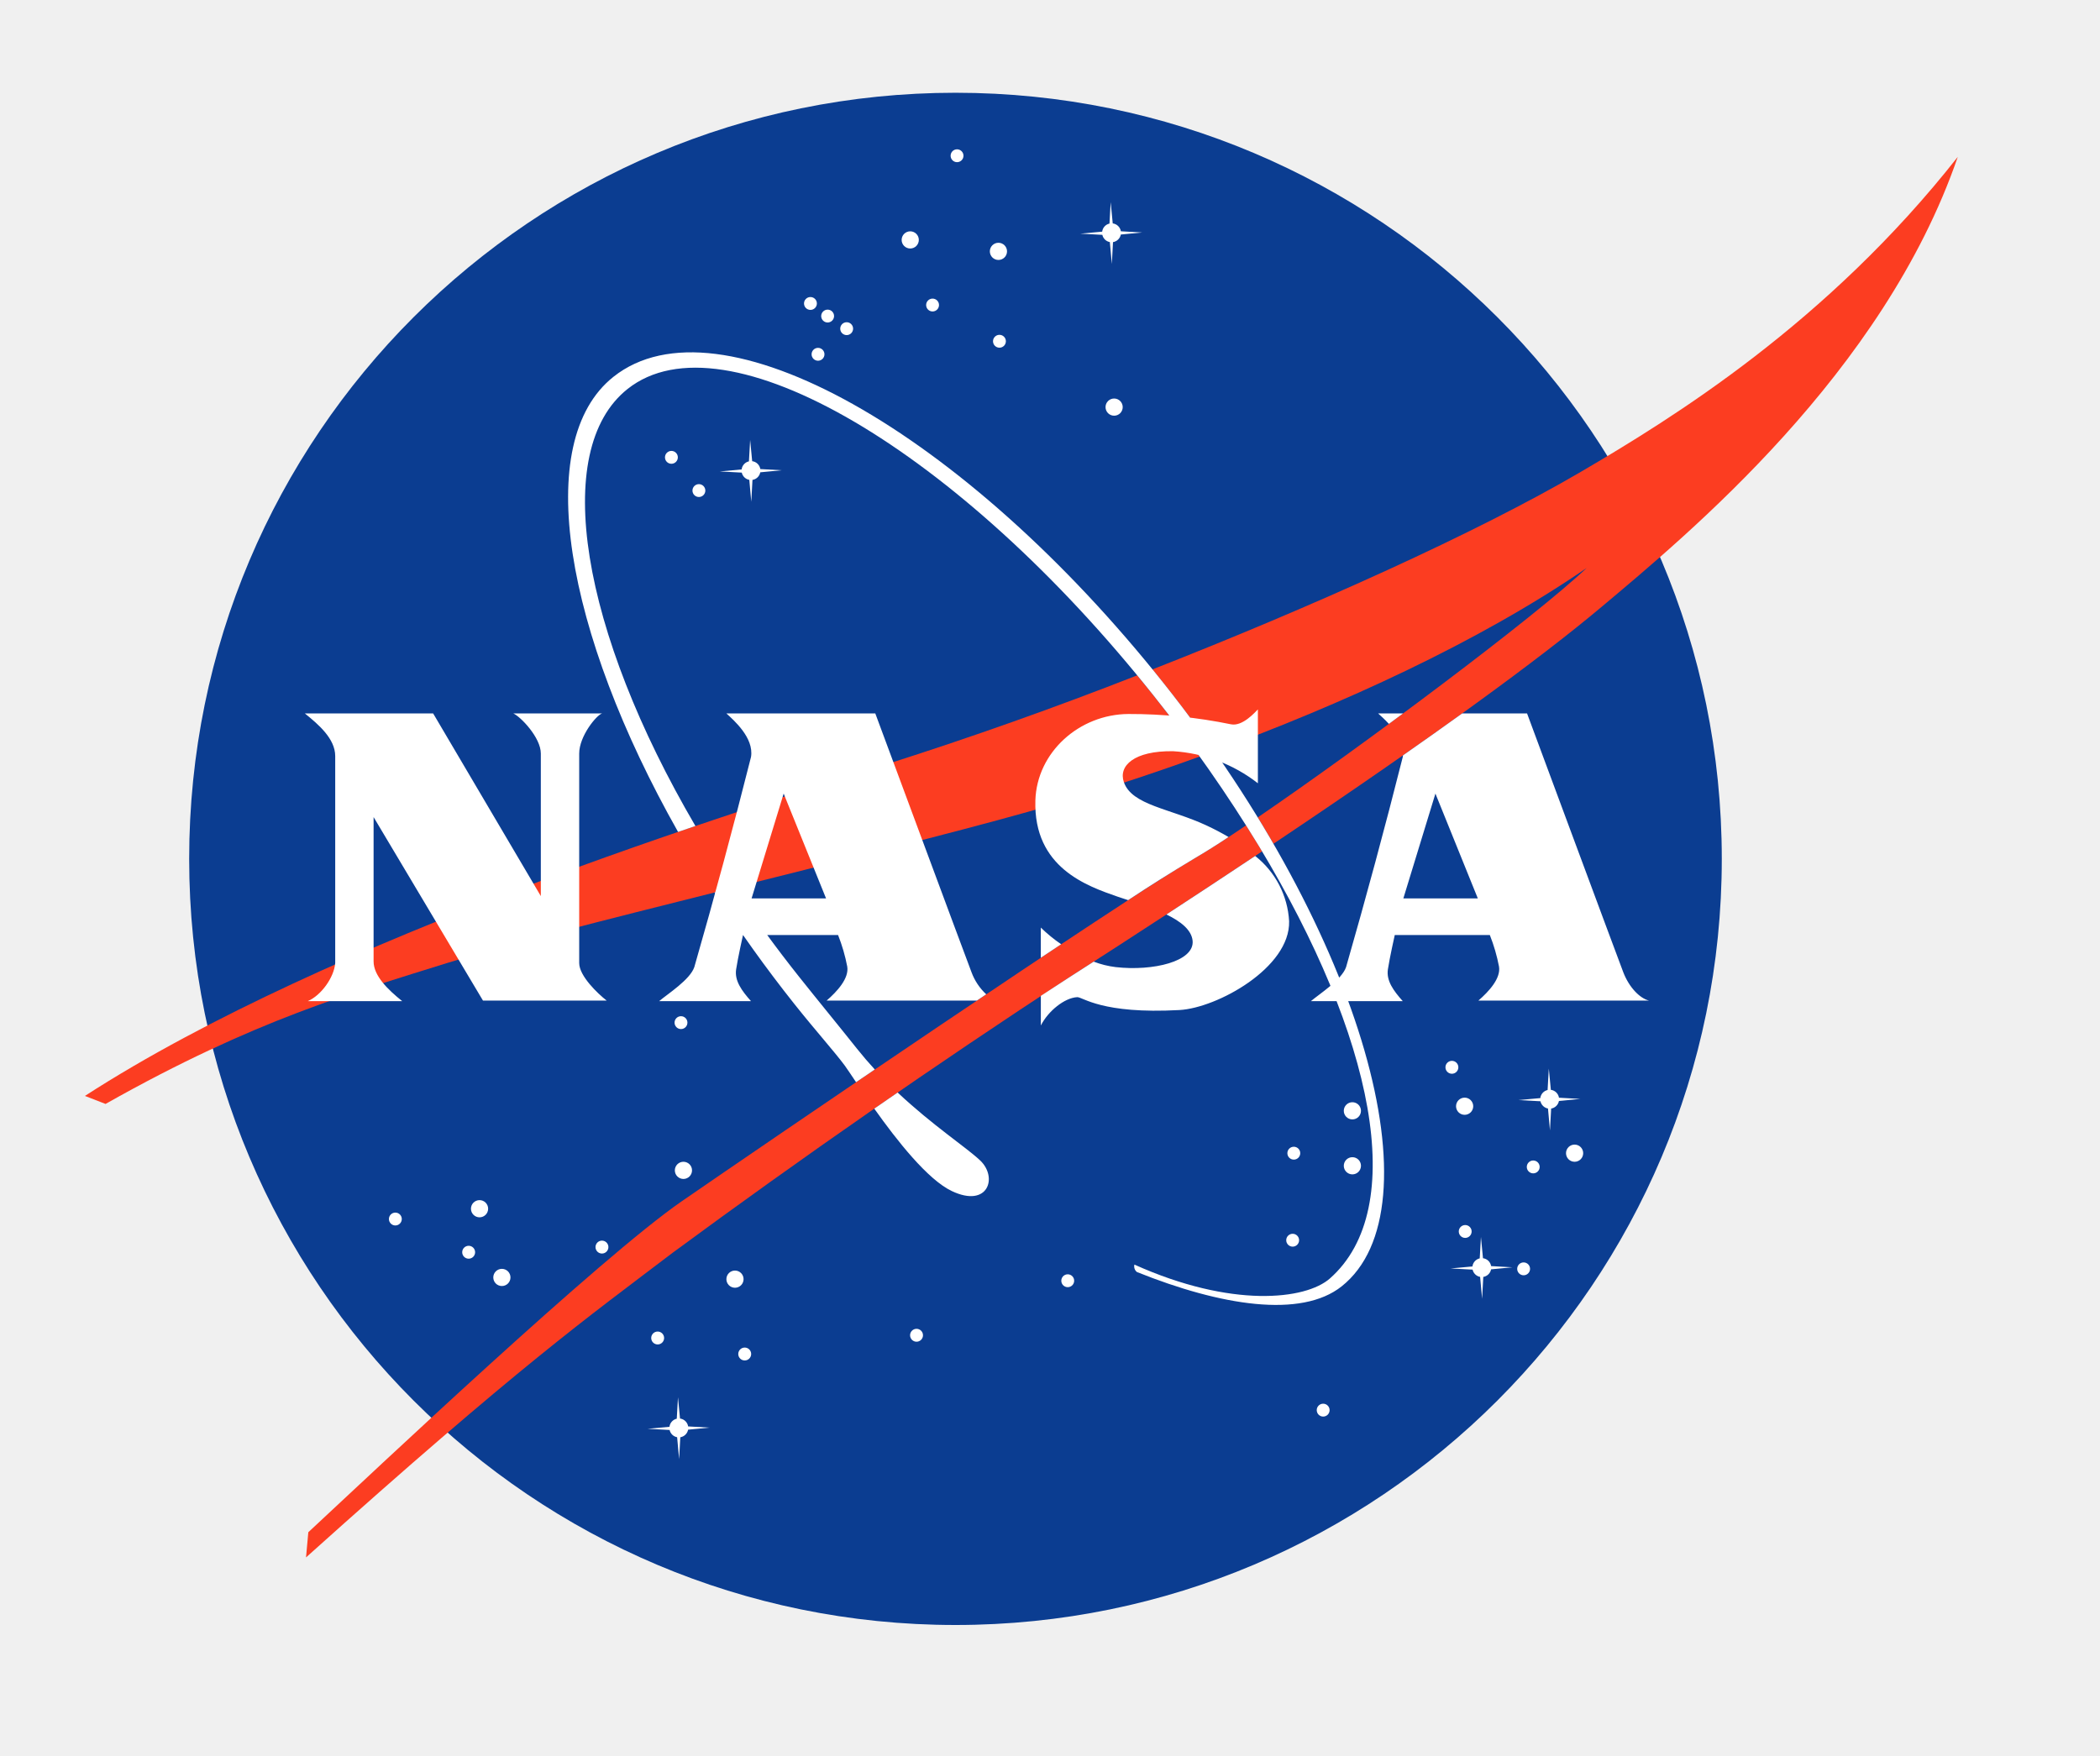
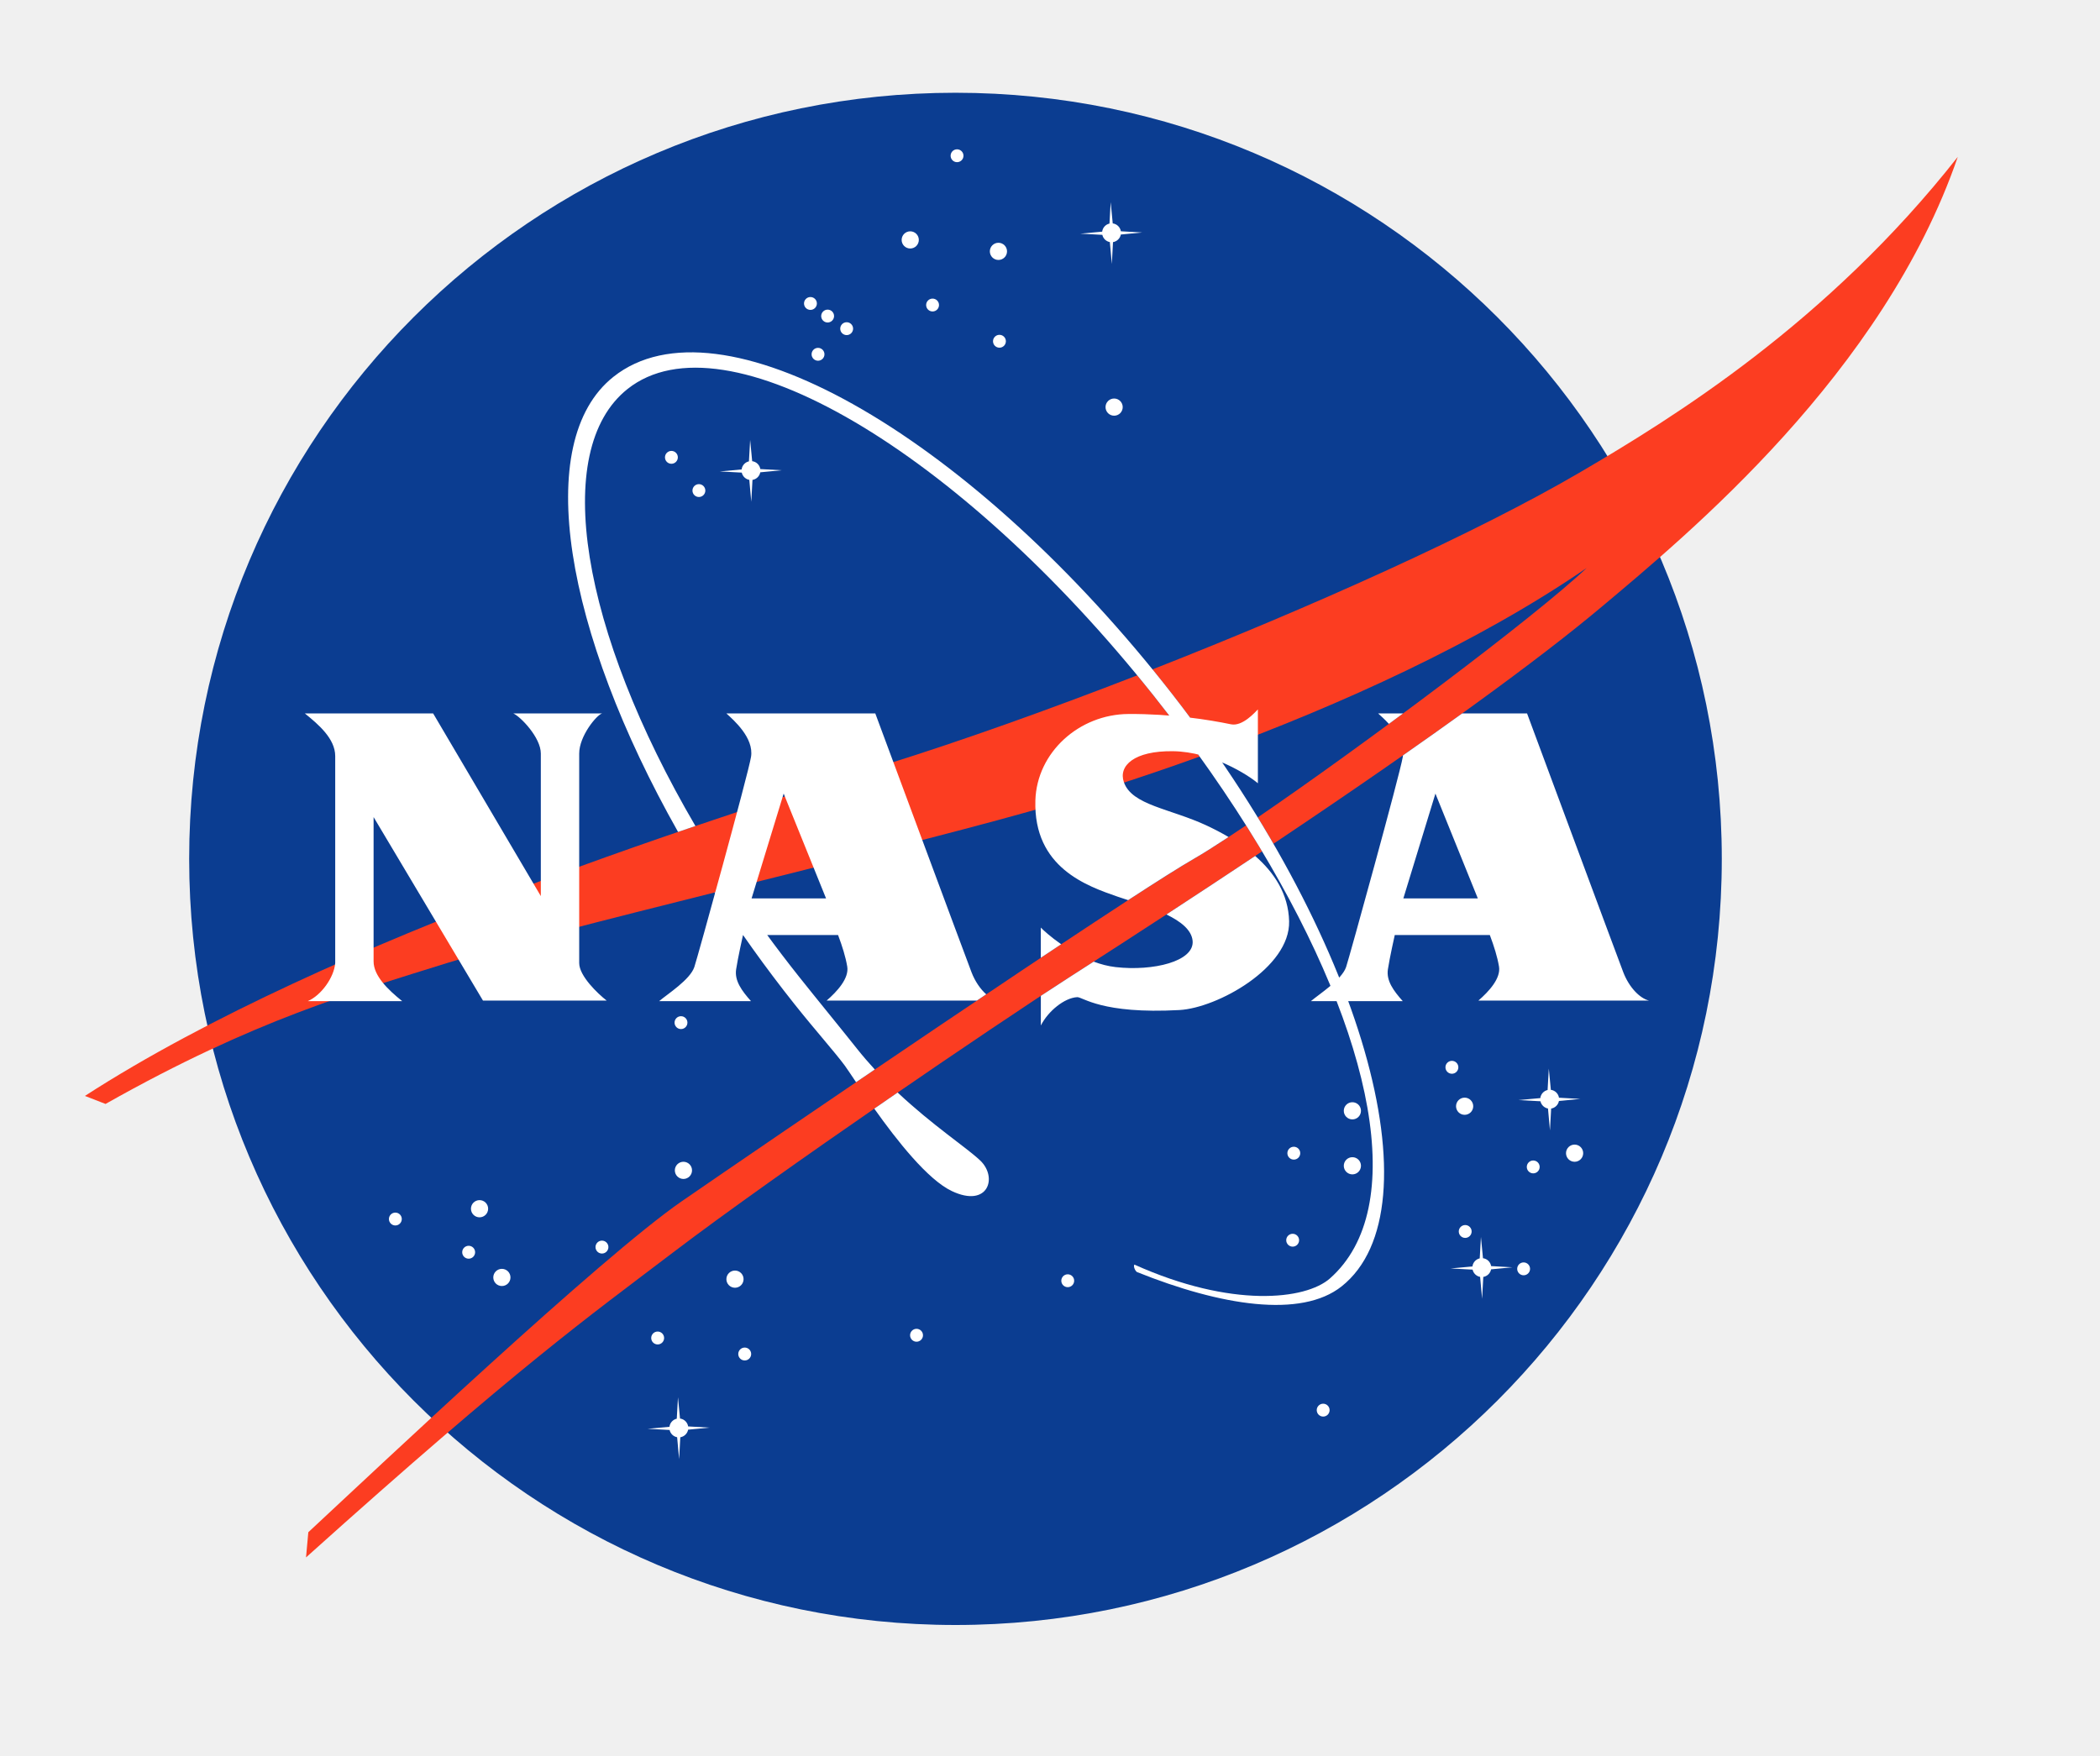
<svg xmlns="http://www.w3.org/2000/svg" height="92" viewBox="0 0 110 92" width="110">
  <circle cx="50.049" cy="45" fill="#0b3d91" r="40.14" />
  <g fill="#fff">
    <circle cx="47.679" cy="12.57" r=".45" />
    <circle cx="52.299" cy="13.17" r=".45" />
    <circle cx="58.359" cy="21.33" r=".45" />
    <circle cx="25.119" cy="63.33" r=".45" />
    <circle cx="26.289" cy="66.93" r=".45" />
    <circle cx="20.709" cy="63.87" r=".337" />
    <circle cx="39.009" cy="70.942" r=".338" />
    <circle cx="67.711" cy="64.98" r=".337" />
    <circle cx="76.052" cy="55.92" r=".338" />
    <circle cx="35.169" cy="23.962" r=".337" />
    <circle cx="44.349" cy="17.22" r=".337" />
    <circle cx="43.352" cy="16.56" r=".337" />
    <circle cx="42.452" cy="15.9" r=".337" />
    <circle cx="36.609" cy="25.703" r=".337" />
    <circle cx="50.131" cy="8.16" r=".337" />
    <circle cx="52.352" cy="17.88" r=".337" />
    <circle cx="48.849" cy="15.982" r=".337" />
    <circle cx="42.849" cy="18.563" r=".337" />
    <circle cx="69.309" cy="73.883" r=".337" />
    <circle cx="24.549" cy="65.61" r=".338" />
    <circle cx="48.009" cy="69.96" r=".338" />
    <circle cx="31.531" cy="65.34" r=".338" />
    <circle cx="34.449" cy="70.103" r=".338" />
    <circle cx="55.929" cy="67.103" r=".337" />
    <circle cx="67.771" cy="60.42" r=".337" />
    <circle cx="76.749" cy="64.522" r=".337" />
    <circle cx="79.809" cy="66.48" r=".337" />
    <circle cx="80.312" cy="61.14" r=".337" />
    <circle cx="35.671" cy="53.58" r=".337" />
    <circle cx="35.799" cy="61.32" r=".45" />
    <circle cx="38.499" cy="67.02" r=".45" />
    <circle cx="70.839" cy="61.08" r=".45" />
    <circle cx="82.479" cy="60.42" r=".45" />
    <circle cx="76.719" cy="57.96" r=".45" />
    <circle cx="70.839" cy="58.2" r=".45" />
-     <path d="M58.71,12.288l1.119-.107 -1.117-.063a.496,.496,0,00-.426-.413l-.107-1.114 -.064,1.123a.494,.494,0,00-.382,.424l-1.144,.104 1.152,.062a.495,.495,0,00,.394,.38l.104,1.148 .061-1.146a.501,.501,0,00,.41-.398ZM39.824,24.746l1.119-.107 -1.117-.063a.495,.495,0,00-.426-.413l-.107-1.114 -.063,1.123a.494,.494,0,00-.383,.424l-1.144,.104 1.152,.062a.495,.495,0,00,.394,.38l.104,1.148 .062-1.146a.498,.498,0,00,.409-.398Zm41.835,32.938 1.119-.107 -1.117-.063a.495,.495,0,00-.426-.413l-.107-1.114 -.063,1.123a.494,.494,0,00-.382,.424l-1.144,.104 1.152,.062a.495,.495,0,00,.394,.38l.104,1.148 .062-1.146a.499,.499,0,00,.408-.398ZM36.044,74.906l1.119-.107 -1.117-.063a.496,.496,0,00-.426-.413l-.107-1.113 -.063,1.122a.494,.494,0,00-.383,.424l-1.144,.104 1.152,.062a.494,.494,0,00,.394,.38l.104,1.148 .062-1.146a.499,.499,0,00,.409-.398Zm42.06-8.4 1.119-.107 -1.117-.063a.495,.495,0,00-.426-.413l-.107-1.114 -.063,1.122a.494,.494,0,00-.382,.424l-1.144,.104 1.152,.062a.495,.495,0,00,.394,.38l.104,1.148 .062-1.146a.497,.497,0,00,.408-.397Z" />
-     <path d="M59.568,35.385a212.492,212.492,0,01-13.06,4.635c-7.805,2.444-29.16,9.06-42.06,17.4l1.08,.42c7.86-4.44 12.969-5.835 17.88-7.38 5.34-1.68 22.603-5.72 30.42-7.92a132.174,132.174,0,00,9.01-2.9a80.363,80.363,0,00-3.27-4.255Zm5.702,7.859A51.62,51.62,0,01,62.53,45c-3.84,2.22-22.561,15-26.82,17.94s-16.08,14.1-19.56,17.34l-.12,1.319c11.22-10.08 14.74-12.566 19.2-15.959a454.101,454.101,0,01,20.82-14.46a675.304,675.304,0,00,10.059-6.572l-.147-.247c-.226-.371-.457-.743-.692-1.117ZM82.809,24.72c-5.466,3.204-14.081,7.071-22.439,10.352 .2,.245 .399,.492 .597,.741a72.812,72.812,0,01,2.644,3.545c6.57-2.42 13.779-5.668 19.499-9.599 -2.725,2.582-11.734,9.315-17.227,13.068a59.605,59.605,0,01,.822,1.381c8.322-5.569 13.922-9.668 17.185-12.409 4.5-3.78 14.76-12.24 18.66-23.58 -6.841,8.701-14.929,13.68-19.741,16.501Z" fill="#fc3d21" />
-     <path d="M44.884,54.939c-.885-1.114-2.109-2.606-3.028-3.763a69.968,69.968,0,01-3.408-4.671l-1.018,.255a71.01,71.01,0,00,4.177,5.839c1.112,1.4 2.123,2.527 2.641,3.228 .105,.142 .313,.456 .594,.874l.981-.666a20.013,20.013,0,01-.939-1.096Zm6.46,5.864c-.727-.688-2.49-1.837-4.325-3.561 -.405,.278-.814,.56-1.224,.844 1.185,1.67 2.799,3.721 4.063,4.319 1.904,.902 2.417-.72 1.486-1.602Zm9.623-24.99c-10.492-13.206-23.309-20.461-28.835-16.07 -4.292,3.41-2.53,13.376 3.386,23.845l.909-.31c-5.971-10.2-7.605-19.679-3.557-22.896 5.087-4.042 17.37,3.241 27.558,16.064a76.007,76.007,0,01,5.533,7.915c6.012,9.95 7.857,18.948 3.703,22.621 -1.271,1.124-5.155,1.565-10.243-.725a.379,.379,0,00,.132,.389c4.392,1.766 8.599,2.439 10.723,.752 5.104-4.056 1.183-18.379-9.309-31.585ZM15.969,37.38h6.72l5.64,9.57 0-7.47c0-.84-1.065-1.935-1.44-2.1l4.65,0c-.285,.075-1.2,1.185-1.2,2.1l0,10.98c0,.675 .975,1.605 1.44,1.965h-6.48l-5.73-9.615 0,7.56c0,.75 .735,1.47 1.5,2.085h-4.95c.705-.3 1.38-1.245 1.44-1.995l0-10.845c0-.915-.885-1.665-1.59-2.235Zm61.47,15.045h8.94c-.495-.12-1.05-.705-1.35-1.485 -.3-.78-5.04-13.56-5.04-13.56H76.59a273.945,273.945,0,01-3.1,2.197c-.003,.028-.006,.056-.011,.083a349.5,349.5,0,01-2.97,11.01c-.225,.66-1.38,1.395-1.845,1.785h4.815c-.48-.54-.87-1.065-.78-1.665 .09-.6 .36-1.8 .36-1.8h4.98a9.137,9.137,0,01,.48,1.65c.105,.615-.525,1.305-1.08,1.785Zm-3.93-5.355 1.68-5.49 2.22,5.49h-3.9Zm-.757-9.142 .742-.548h-1.305c.13,.12 .345,.309 .563,.548ZM38.559,50.79c.09-.6 .36-1.8 .36-1.8h4.98a9.137,9.137,0,01,.48,1.65c.105,.615-.525,1.305-1.08,1.785h7.871l.49-.329a2.998,2.998,0,01-.771-1.156c-.3-.78-5.04-13.56-5.04-13.56h-7.8c.375,.345 1.455,1.275 1.29,2.28a346.796,346.796,0,01-2.97,11.01c-.225,.66-1.38,1.395-1.845,1.785h4.815c-.48-.54-.87-1.065-.78-1.665Zm2.49-9.21 2.22,5.49h-3.9l1.68-5.49Zm24.699,3.268a614.842,614.842,0,01-4.649,3.065c.732,.355 1.315,.801 1.371,1.377 .104,1.082-2.07,1.605-4.035,1.38a4.856,4.856,0,01-1.147-.286l-1.238,.796c-.425,.273-.941,.609-1.53,.997v1.553c.39-.765 1.243-1.45 1.905-1.485 .285-.015 1.275,.9 5.355,.675 1.98-.109 5.805-2.22 5.745-4.65a4.671,4.671,0,00-1.777-3.422ZM54.519,48.6v1.582l1.066-.709a7.884,7.884,0,01-1.066-.873Zm9.834-4.745a13.669,13.669,0,00-1.134-.596c-1.92-.9-3.93-1.065-4.35-2.28 -.296-.857 .54-1.65 2.58-1.62a8.012,8.012,0,01,4.44,1.68v-3.87c-.15,.15-.808,.905-1.41,.78a26.358,26.358,0,00-5.37-.54c-2.58,.015-4.8,2.009-4.875,4.53 -.105,3.525 2.715,4.485 4.305,5.04 .164,.057 .351,.118 .554,.183a90.145,90.145,0,01,3.437-2.163a38.616,38.616,0,00,1.823-1.144Z" />
+     <path d="M58.71,12.288l1.119-.107 -1.117-.063c-.035-.216-.208-.385-.426-.413l-.107-1.114 -.064,1.123c-.202,.045-.357,.214-.382,.424l-1.144,.104 1.152,.062c.042,.193 .198,.344 .394,.38l.104,1.148 .061-1.146c.207-.035 .371-.194 .41-.398ZM39.824,24.746l1.119-.107 -1.117-.063c-.034-.216-.208-.385-.426-.413l-.107-1.114 -.063,1.123c-.203,.045-.358,.214-.383,.424l-1.144,.104 1.152,.062c.042,.193 .198,.344 .394,.38l.104,1.148 .062-1.146c.207-.034 .371-.194 .409-.398Zm41.835,32.938 1.119-.107 -1.117-.063c-.034-.216-.208-.385-.426-.413l-.107-1.114 -.063,1.123c-.202,.045-.357,.214-.382,.424l-1.144,.104 1.152,.062c.042,.193 .198,.344 .394,.38l.104,1.148 .062-1.146c.205-.034 .369-.193 .408-.398ZM36.044,74.906l1.119-.107 -1.117-.063c-.035-.216-.208-.385-.426-.413l-.107-1.113 -.063,1.122c-.203,.045-.358,.214-.383,.424l-1.144,.104 1.152,.062c.042,.193 .198,.345 .394,.38l.104,1.148 .062-1.146c.206-.034 .371-.194 .409-.398Zm42.06-8.4 1.119-.107 -1.117-.063c-.034-.216-.208-.385-.426-.413l-.107-1.114 -.063,1.122c-.202,.045-.357,.214-.382,.424l-1.144,.104 1.152,.062c.042,.193 .198,.344 .394,.38l.104,1.148 .062-1.146c.205-.033 .37-.193 .408-.397Z" />
+     <path d="M59.568,35.385c-4.667,1.814-9.219,3.433-13.06,4.635 -7.805,2.444-29.16,9.06-42.06,17.4l1.08,.42c7.86-4.44 12.969-5.835 17.88-7.38 5.34-1.68 22.603-5.72 30.42-7.92 2.641-.743 5.734-1.716 9.01-2.9 -.762-1.063-1.566-2.129-2.412-3.193 -.283-.359-.57-.713-.858-1.062Zm5.702,7.859c-1.13,.763-2.077,1.372-2.74,1.756 -3.84,2.22-22.561,15-26.82,17.94s-16.08,14.1-19.56,17.34l-.12,1.319c11.22-10.08 14.74-12.566 19.2-15.959 5.52-4.2 16.939-11.97 20.82-14.46 3.71-2.38 7.056-4.569 10.059-6.572l-.147-.247c-.226-.371-.457-.743-.692-1.117ZM82.809,24.72c-5.466,3.204-14.081,7.071-22.439,10.352 .2,.245 .399,.492 .597,.741 .934,1.176 1.815,2.36 2.644,3.545 6.57-2.42 13.779-5.668 19.499-9.599 -2.725,2.582-11.734,9.315-17.227,13.068 .283,.461 .557,.922 .822,1.381 8.322-5.569 13.922-9.668 17.185-12.409 4.5-3.78 14.76-12.24 18.66-23.58 -6.841,8.701-14.929,13.68-19.741,16.501Z" fill="#fc3d21" />
+     <path d="M44.884,54.939c-.885-1.114-2.109-2.606-3.028-3.763 -1.229-1.547-2.366-3.11-3.408-4.671l-1.018,.255c1.258,1.963 2.655,3.923 4.177,5.839 1.112,1.4 2.123,2.527 2.641,3.228 .105,.142 .313,.456 .594,.874l.981-.666c-.319-.347-.634-.712-.939-1.096Zm6.46,5.864c-.727-.688-2.49-1.837-4.325-3.561 -.405,.278-.814,.56-1.224,.844 1.185,1.67 2.799,3.721 4.063,4.319 1.904,.902 2.417-.72 1.486-1.602Zm9.623-24.99c-10.492-13.206-23.309-20.461-28.835-16.07 -4.292,3.41-2.53,13.376 3.386,23.845l.909-.31c-5.971-10.2-7.605-19.679-3.557-22.896 5.087-4.042 17.37,3.241 27.558,16.064 2.109,2.654 3.963,5.318 5.533,7.915 6.012,9.95 7.857,18.948 3.703,22.621 -1.271,1.124-5.155,1.565-10.243-.725 -.071,.089 .043,.33 .132,.389 4.392,1.766 8.599,2.439 10.723,.752 5.104-4.056 1.183-18.379-9.309-31.585ZM15.969,37.38h6.72l5.64,9.57 0-7.47c0-.84-1.065-1.935-1.44-2.1l4.65,0c-.285,.075-1.2,1.185-1.2,2.1l0,10.98c0,.675 .975,1.605 1.44,1.965h-6.48l-5.73-9.615 0,7.56c0,.75 .735,1.47 1.5,2.085h-4.95c.705-.3 1.38-1.245 1.44-1.995l0-10.845c0-.915-.885-1.665-1.59-2.235Zm61.47,15.045h8.94c-.495-.12-1.05-.705-1.35-1.485 -.3-.78-5.04-13.56-5.04-13.56H76.59c-.964,.694-1.997,1.426-3.1,2.197 -.003,.028-.006,.056-.011,.083 -.148,.9-2.808,10.534-2.97,11.01 -.225,.66-1.38,1.395-1.845,1.785h4.815c-.48-.54-.87-1.065-.78-1.665 .09-.6 .36-1.8 .36-1.8h4.98c.225,.6 .393,1.139 .48,1.65 .105,.615-.525,1.305-1.08,1.785Zm-3.93-5.355 1.68-5.49 2.22,5.49h-3.9Zm-.757-9.142 .742-.548h-1.305c.13,.12 .345,.309 .563,.548ZM38.559,50.79c.09-.6 .36-1.8 .36-1.8h4.98c.225,.6 .393,1.139 .48,1.65 .105,.615-.525,1.305-1.08,1.785h7.871l.49-.329c-.305-.27-.586-.675-.771-1.156 -.3-.78-5.04-13.56-5.04-13.56h-7.8c.375,.345 1.455,1.275 1.29,2.28 -.147,.9-2.808,10.534-2.97,11.01 -.225,.66-1.38,1.395-1.845,1.785h4.815c-.48-.54-.87-1.065-.78-1.665Zm2.49-9.21 2.22,5.49h-3.9l1.68-5.49Zm24.699,3.268c-1.468,.978-3.017,1.999-4.649,3.065 .732,.355 1.315,.801 1.371,1.377 .104,1.082-2.07,1.605-4.035,1.38 -.393-.045-.779-.148-1.147-.286l-1.238,.796c-.425,.273-.941,.609-1.53,.997v1.553c.39-.765 1.243-1.45 1.905-1.485 .285-.015 1.275,.9 5.355,.675 1.98-.109 5.805-2.22 5.745-4.65 -.036-1.436-.786-2.556-1.777-3.422ZM54.519,48.6v1.582l1.066-.709c-.549-.382-.938-.739-1.066-.873Zm9.834-4.745c-.38-.225-.765-.422-1.134-.596 -1.92-.9-3.93-1.065-4.35-2.28 -.296-.857 .54-1.65 2.58-1.62 2.04,.03 3.93,1.245 4.44,1.68v-3.87c-.15,.15-.808,.905-1.41,.78 -1.155-.24-3.12-.553-5.37-.54 -2.58,.015-4.8,2.009-4.875,4.53 -.105,3.525 2.715,4.485 4.305,5.04 .164,.057 .351,.118 .554,.183 1.525-.992 2.731-1.756 3.437-2.163 .474-.273 1.095-.665 1.823-1.144Z" />
  </g>
</svg>
